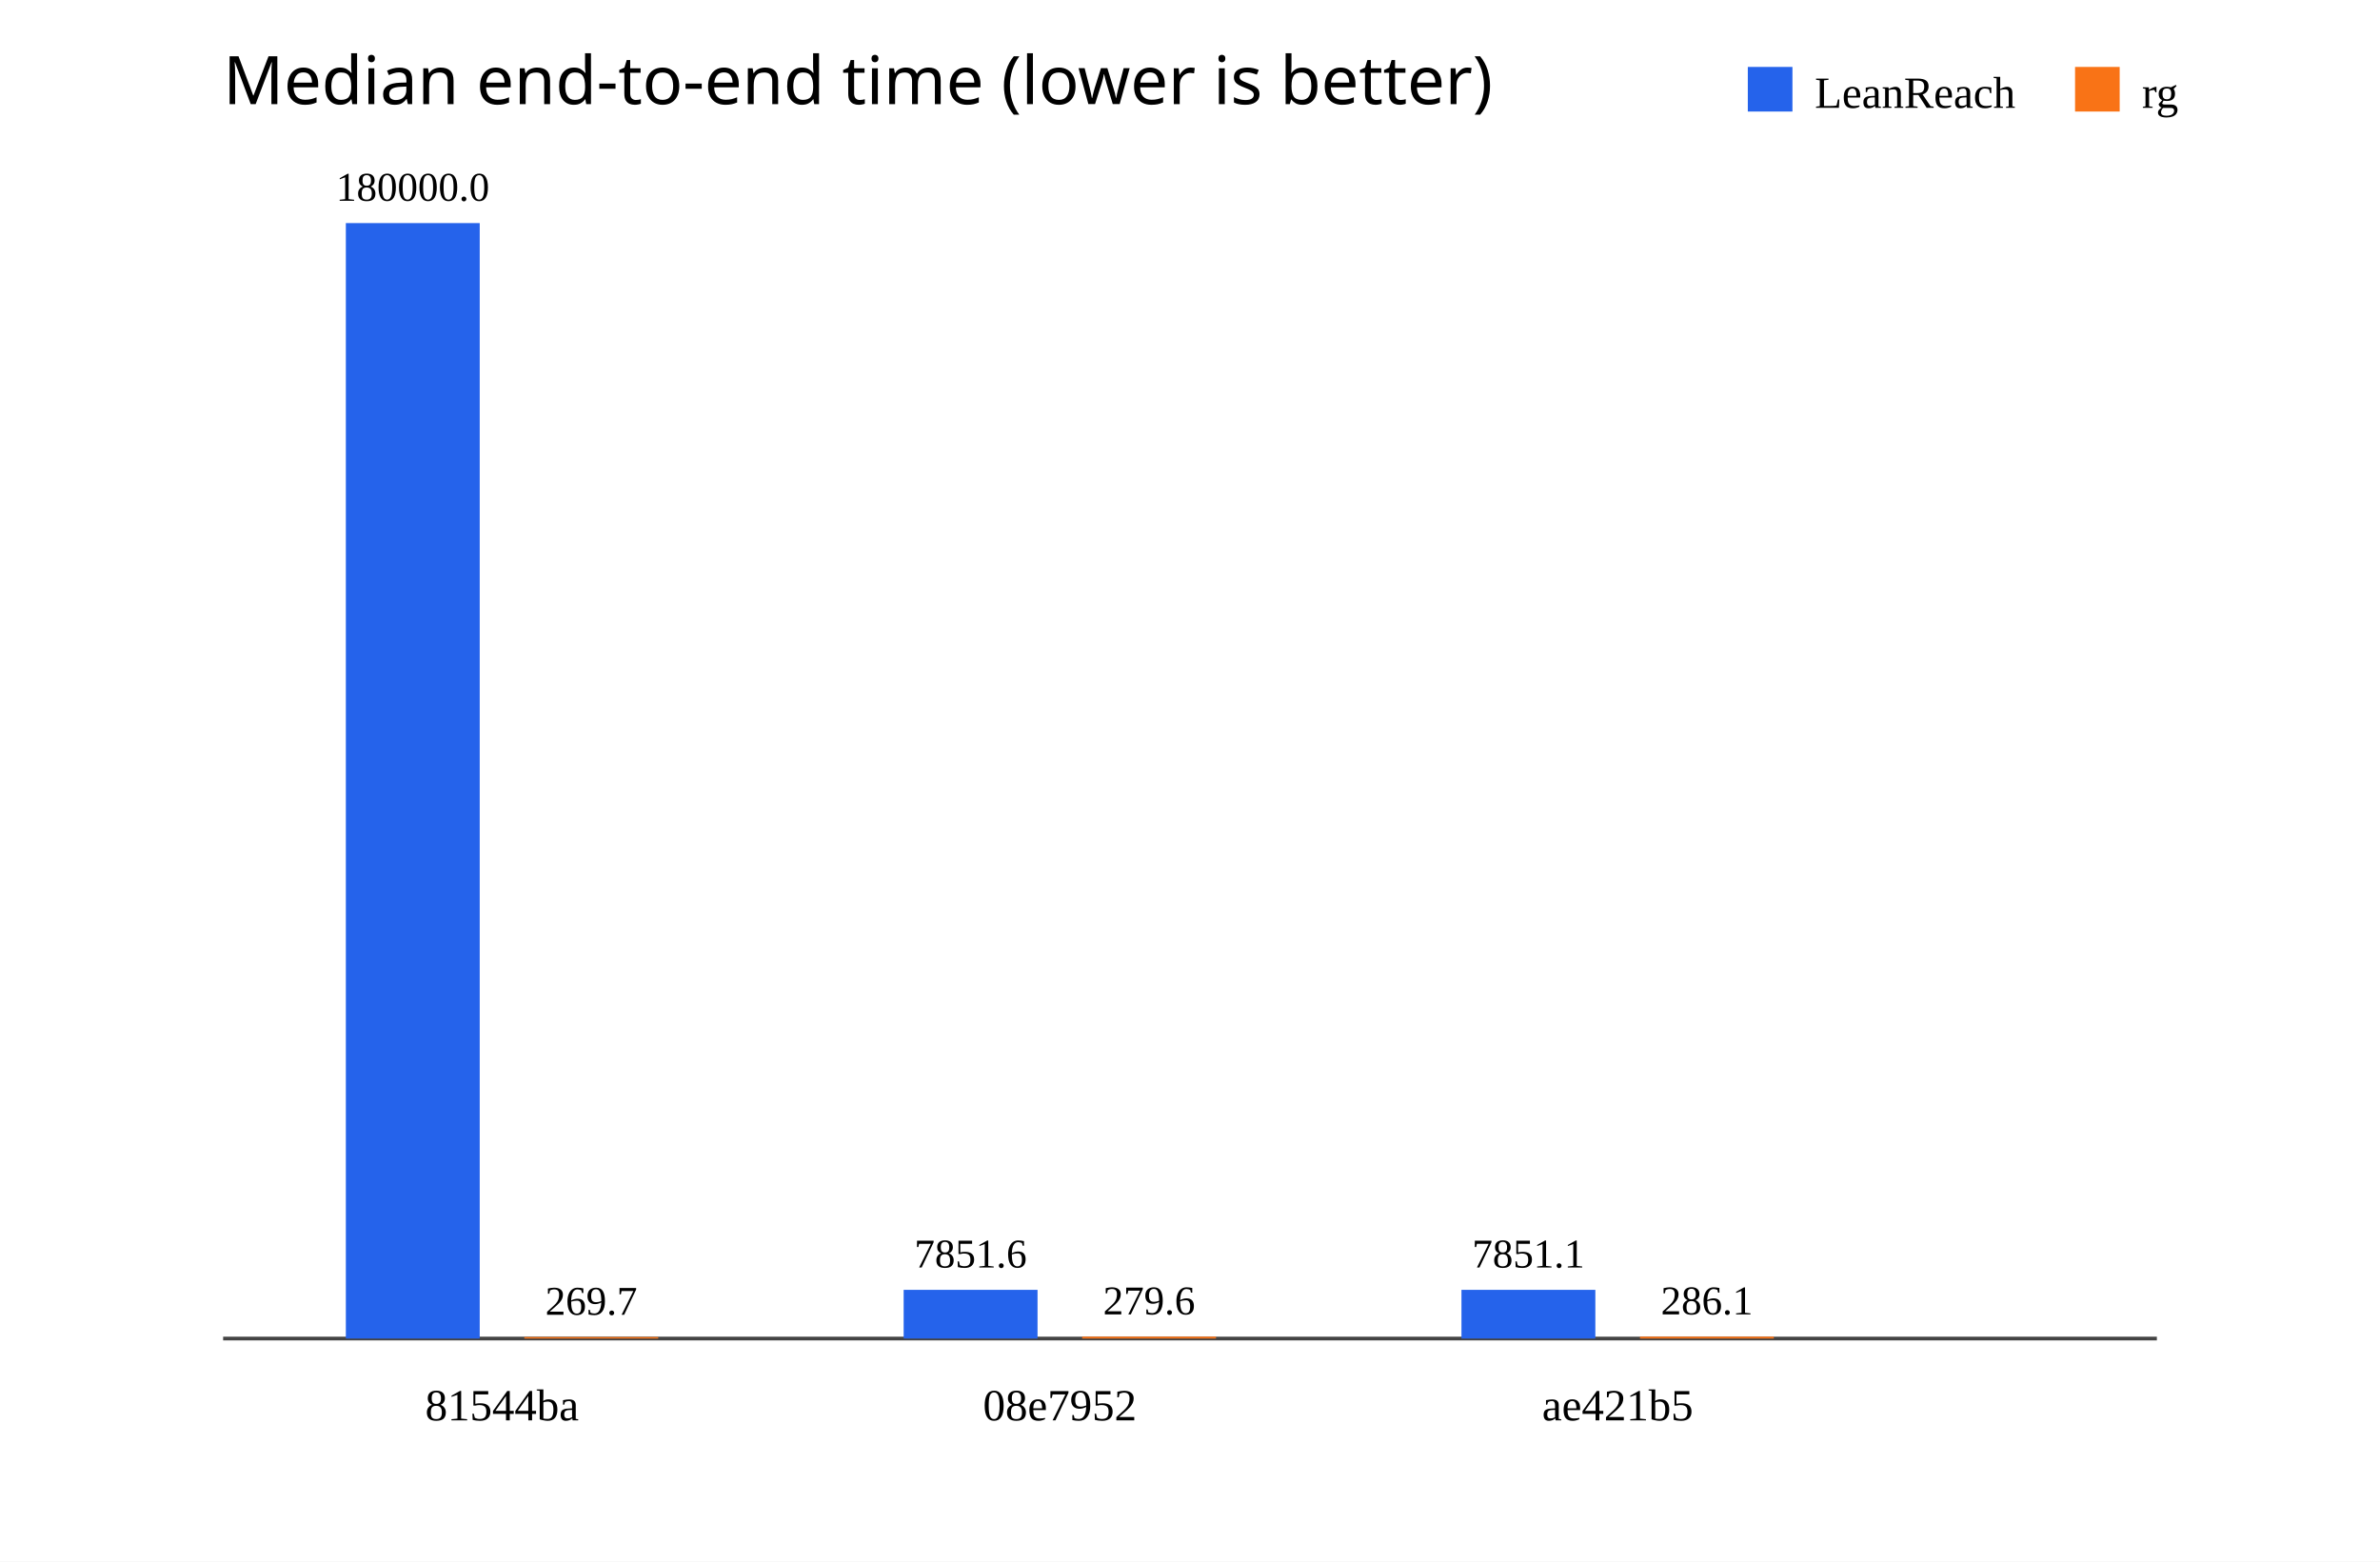
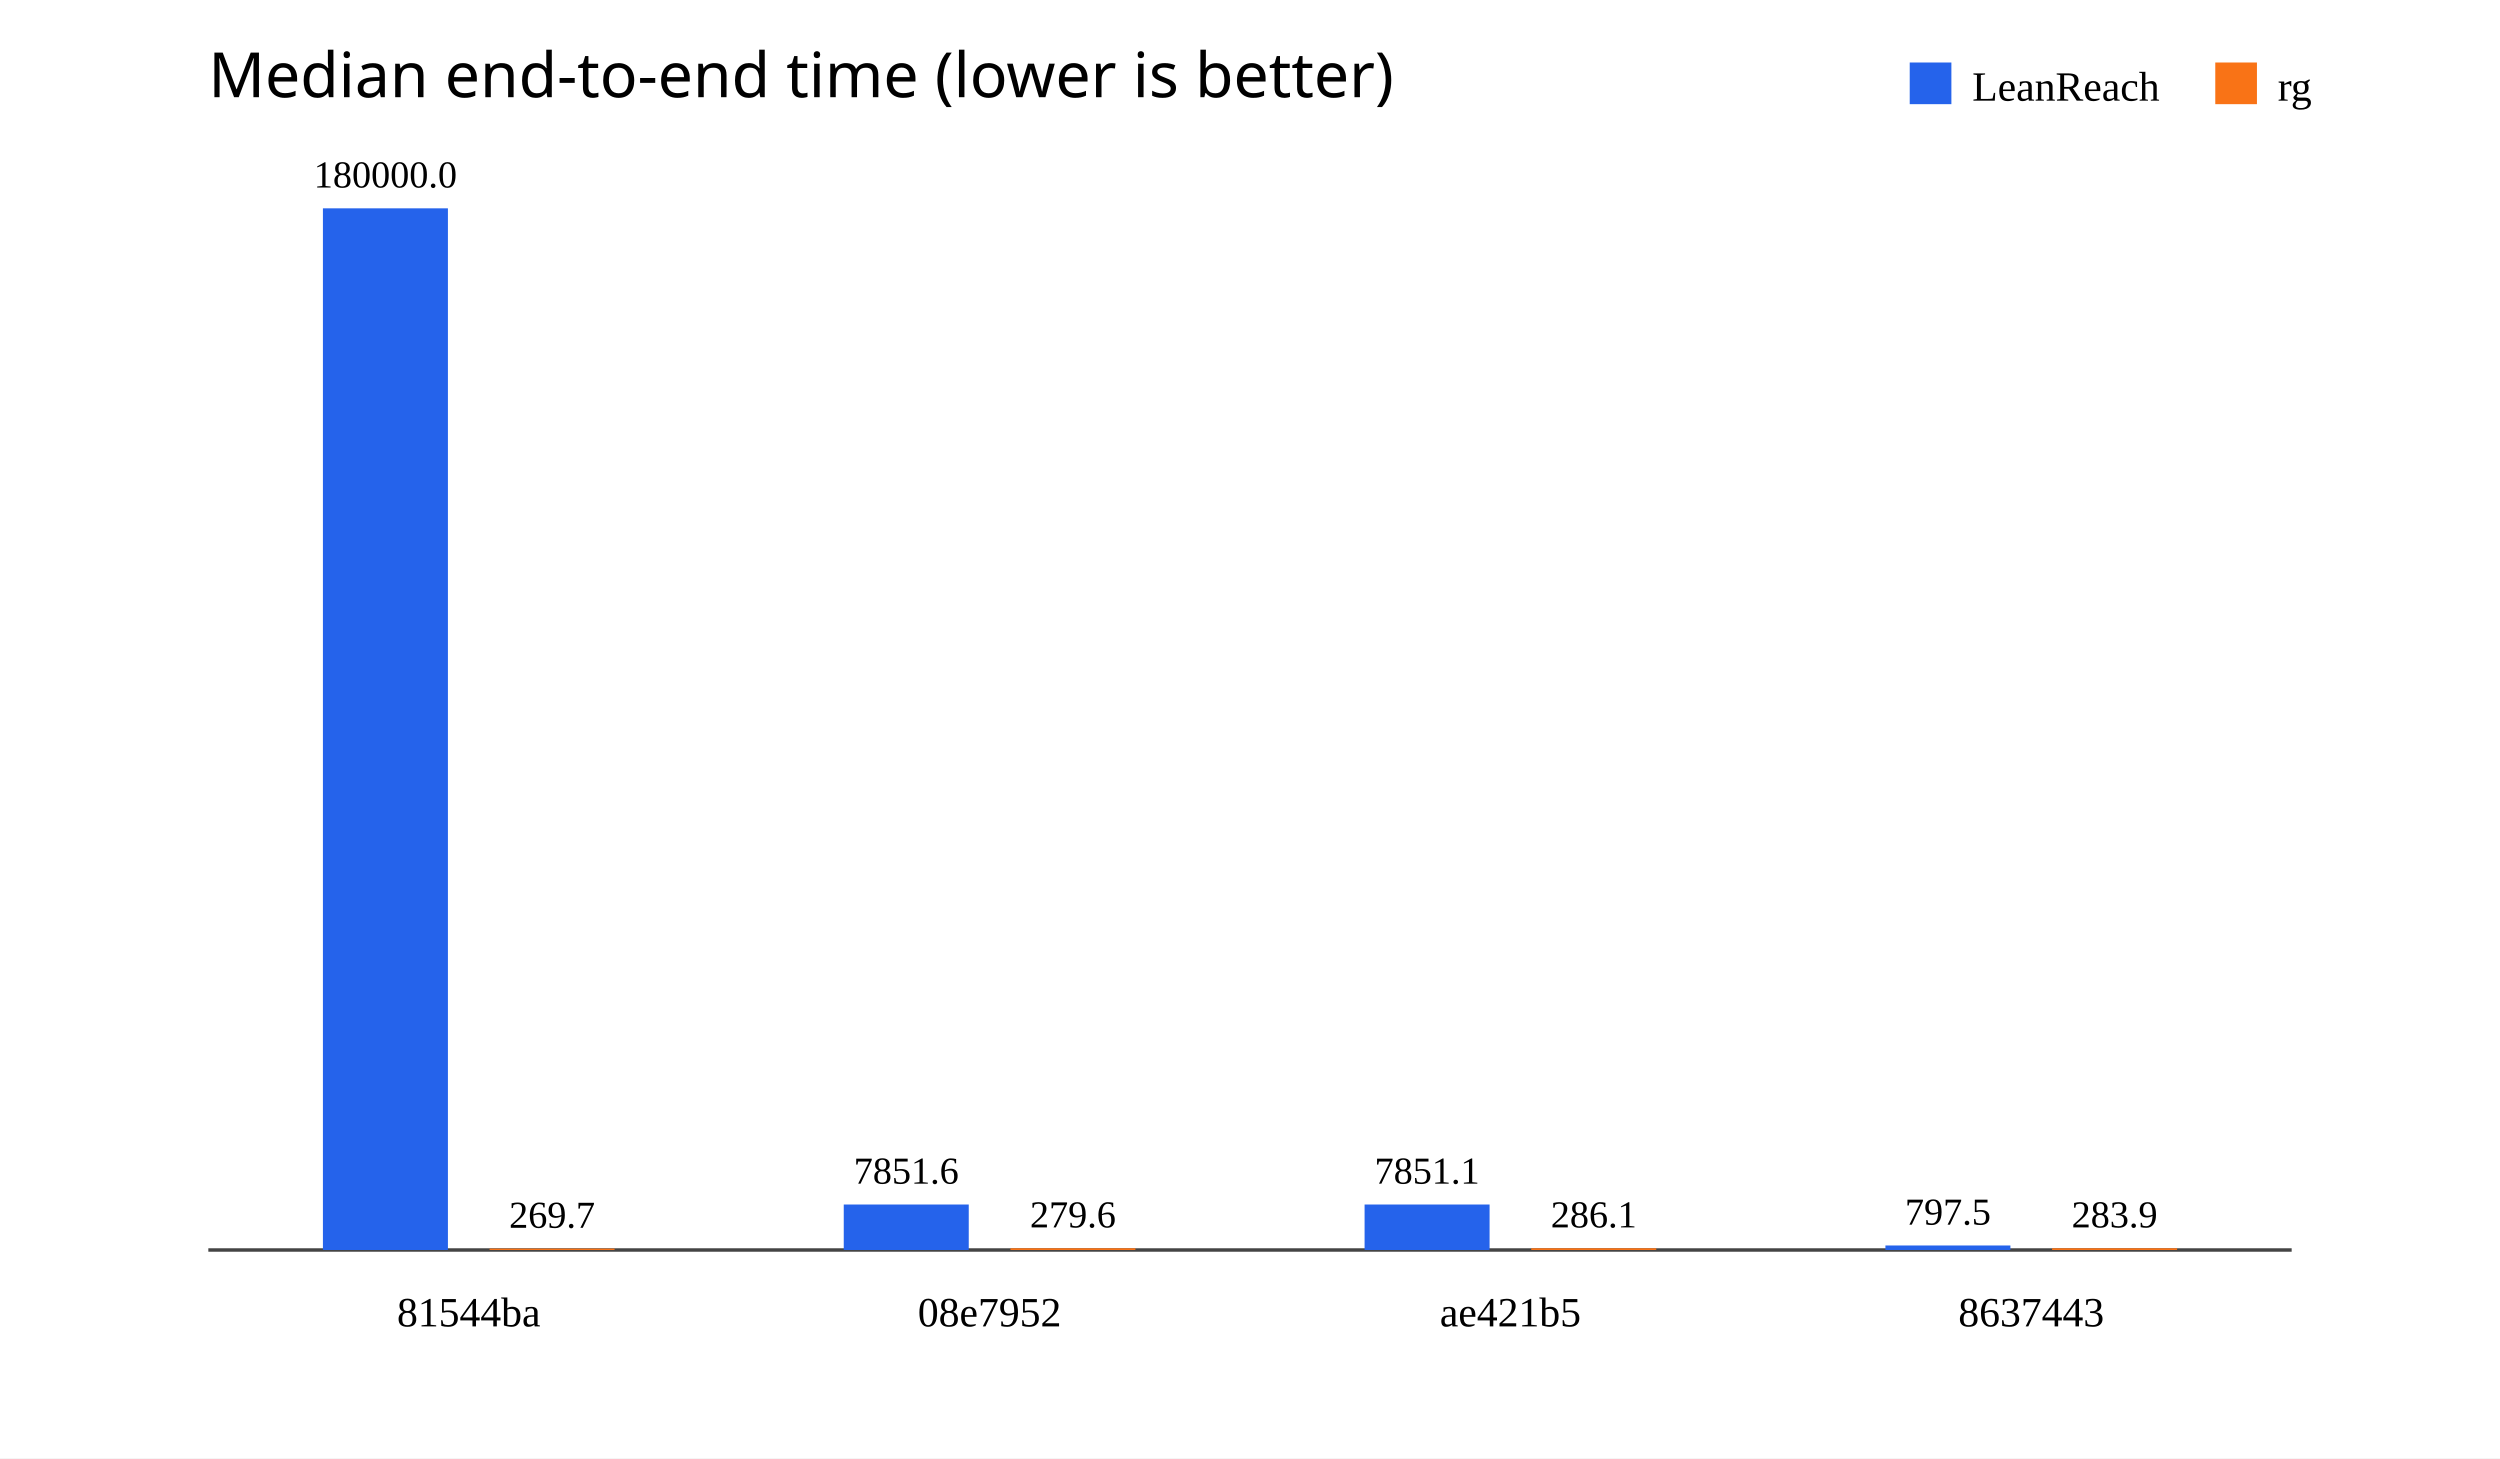
- <svg xmlns="http://www.w3.org/2000/svg" width="640" height="420">
+ <svg xmlns="http://www.w3.org/2000/svg" width="720" height="420">
  <rect width="100%" height="100%" fill="white" />
  <text x="60" y="28" font-size="18" font-family="sans-serif">Median end-to-end time (lower is better)</text>
-   <line x1="60" y1="360" x2="580" y2="360" stroke="#444" />
+   <line x1="60" y1="360" x2="660" y2="360" stroke="#444" />
  <rect x="93.0" y="60.0" width="36" height="300.0" fill="#2563eb" />
  <rect x="141.0" y="359.6" width="36" height="0.4" fill="#f97316" />
  <rect x="243.0" y="346.9" width="36" height="13.1" fill="#2563eb" />
  <rect x="291.0" y="359.5" width="36" height="0.5" fill="#f97316" />
  <rect x="393.0" y="346.9" width="36" height="13.1" fill="#2563eb" />
  <rect x="441.0" y="359.5" width="36" height="0.5" fill="#f97316" />
+   <rect x="543.0" y="358.7" width="36" height="1.3" fill="#2563eb" />
+   <rect x="591.0" y="359.5" width="36" height="0.5" fill="#f97316" />
  <text x="111.0" y="54.0" text-anchor="middle" font-size="11">180000.0</text>
  <text x="159.0" y="353.6" text-anchor="middle" font-size="11">269.7</text>
  <text x="135" y="382" text-anchor="middle" font-size="12">81544ba</text>
  <text x="261.0" y="340.9" text-anchor="middle" font-size="11">7851.6</text>
  <text x="309.0" y="353.5" text-anchor="middle" font-size="11">279.6</text>
  <text x="285" y="382" text-anchor="middle" font-size="12">08e7952</text>
  <text x="411.0" y="340.9" text-anchor="middle" font-size="11">7851.1</text>
  <text x="459.0" y="353.5" text-anchor="middle" font-size="11">286.1</text>
  <text x="435" y="382" text-anchor="middle" font-size="12">ae421b5</text>
-   <rect x="470" y="18" width="12" height="12" fill="#2563eb" />
-   <text x="488" y="29" font-size="12">LeanReach</text>
-   <rect x="558" y="18" width="12" height="12" fill="#f97316" />
-   <text x="576" y="29" font-size="12">rg</text>
+   <text x="561.0" y="352.7" text-anchor="middle" font-size="11">797.5</text>
+   <text x="609.0" y="353.5" text-anchor="middle" font-size="11">283.9</text>
+   <text x="585" y="382" text-anchor="middle" font-size="12">8637443</text>
+   <rect x="550" y="18" width="12" height="12" fill="#2563eb" />
+   <text x="568" y="29" font-size="12">LeanReach</text>
+   <rect x="638" y="18" width="12" height="12" fill="#f97316" />
+   <text x="656" y="29" font-size="12">rg</text>
</svg>
